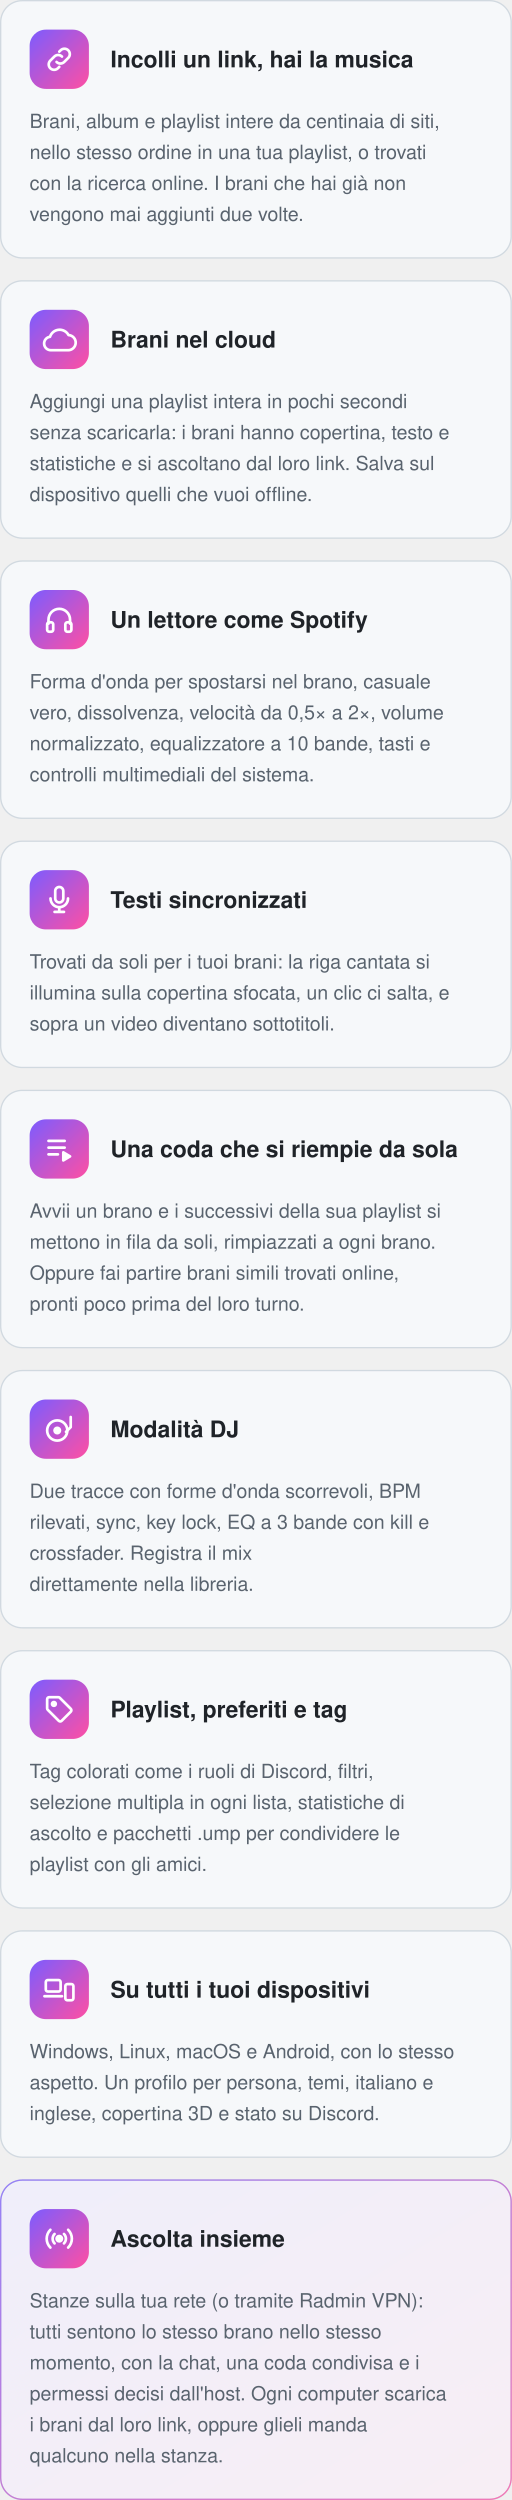
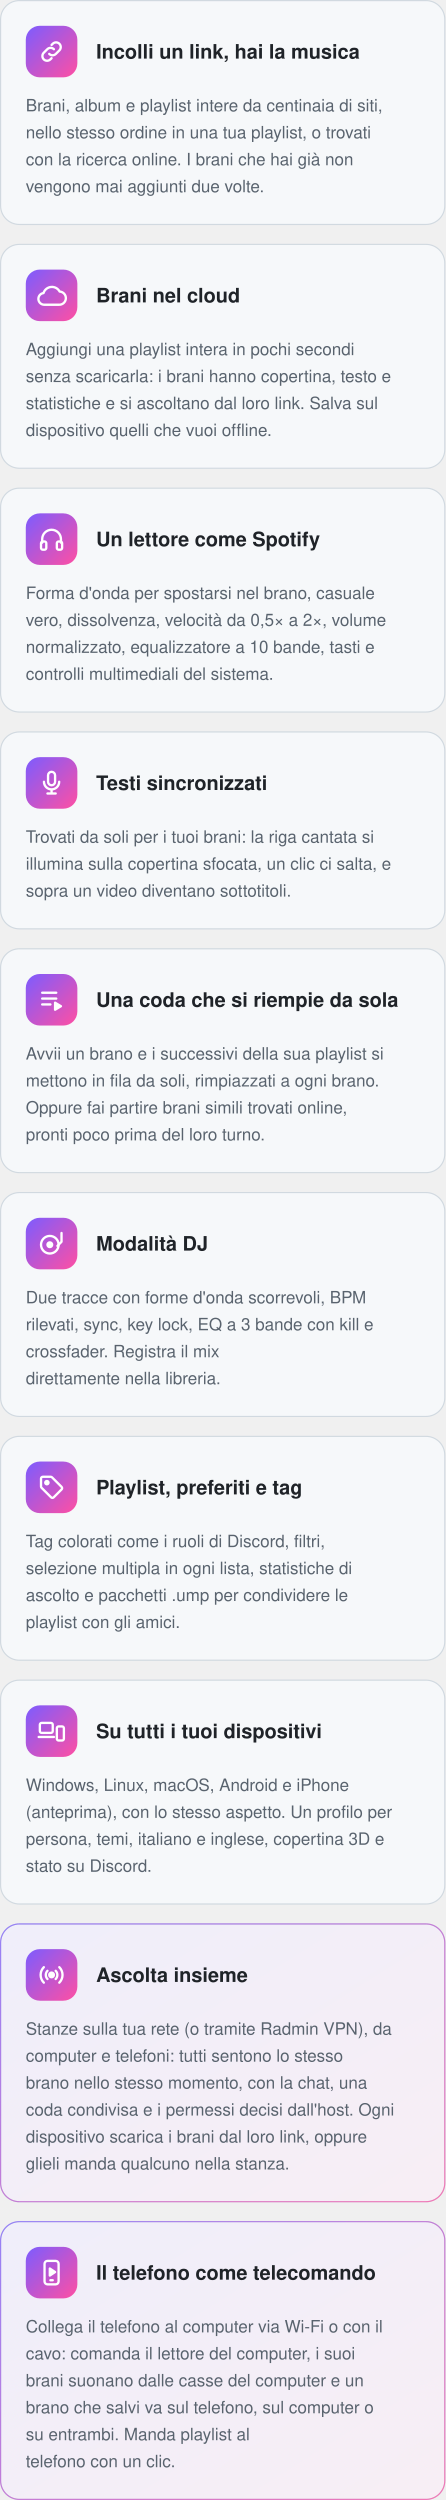
- <svg xmlns="http://www.w3.org/2000/svg" width="380" height="1856" viewBox="0 0 380 1856" role="img" aria-label="Incolli un link, hai la musica · Brani nel cloud · Un lettore come Spotify · Testi sincronizzati · Una coda che si riempie da sola · Modalità DJ · Playlist, preferiti e tag · Su tutti i tuoi dispositivi · Ascolta insieme">
+ <svg xmlns="http://www.w3.org/2000/svg" width="380" height="2133" viewBox="0 0 380 2133" role="img" aria-label="Incolli un link, hai la musica · Brani nel cloud · Un lettore come Spotify · Testi sincronizzati · Una coda che si riempie da sola · Modalità DJ · Playlist, preferiti e tag · Su tutti i tuoi dispositivi · Ascolta insieme · Il telefono come telecomando">
  <defs>
    <linearGradient id="accent" x1="0" y1="0" x2="1" y2="1">
      <stop offset="0" stop-color="#7C5CFF" />
      <stop offset="1" stop-color="#FF4FA3" />
    </linearGradient>
  </defs>
  <style>
    .title { font: 600 17px 'Segoe UI', -apple-system, BlinkMacSystemFont, 'Helvetica Neue', Helvetica, Arial, sans-serif; fill: #1f2328; }
    .body { font: 400 14.5px 'Segoe UI', -apple-system, BlinkMacSystemFont, 'Helvetica Neue', Helvetica, Arial, sans-serif; fill: #59636e; }
  </style>
  <g transform="translate(0 0)">
    <rect x="0.5" y="0.5" width="379" height="191" rx="16" fill="#f6f8fa" stroke="#d1d9e0" />
    <rect x="22" y="22" width="44" height="44" rx="12" fill="url(#accent)" />
    <g transform="translate(32 32)" fill="none" stroke="#fff" stroke-width="2" stroke-linecap="round" stroke-linejoin="round">
      <path d="M10 14a4 4 0 0 0 5.66 0l3-3a4 4 0 0 0-5.66-5.66l-1 1" />
      <path d="M14 10a4 4 0 0 0-5.66 0l-3 3a4 4 0 0 0 5.66 5.66l1-1" />
    </g>
    <text class="title" x="82" y="50">Incolli un link, hai la musica</text>
    <text class="body" x="22" y="95">
      <tspan x="22" dy="0">Brani, album e playlist intere da centinaia di siti,</tspan>
      <tspan x="22" dy="23">nello stesso ordine in una tua playlist, o trovati</tspan>
      <tspan x="22" dy="23">con la ricerca online. I brani che hai già non</tspan>
      <tspan x="22" dy="23">vengono mai aggiunti due volte.</tspan>
    </text>
  </g>
  <g transform="translate(0 208)">
    <rect x="0.5" y="0.5" width="379" height="191" rx="16" fill="#f6f8fa" stroke="#d1d9e0" />
    <rect x="22" y="22" width="44" height="44" rx="12" fill="url(#accent)" />
    <g transform="translate(32 32)" fill="none" stroke="#fff" stroke-width="2" stroke-linecap="round" stroke-linejoin="round">
      <path d="M5.75 20a5 5 0 0 1-.63-9.96A7.5 7.5 0 0 1 18.88 8.75a5.63 5.63 0 0 1-.63 11.25z" />
    </g>
    <text class="title" x="82" y="50">Brani nel cloud</text>
    <text class="body" x="22" y="95">
      <tspan x="22" dy="0">Aggiungi una playlist intera in pochi secondi</tspan>
      <tspan x="22" dy="23">senza scaricarla: i brani hanno copertina, testo e</tspan>
      <tspan x="22" dy="23">statistiche e si ascoltano dal loro link. Salva sul</tspan>
      <tspan x="22" dy="23">dispositivo quelli che vuoi offline.</tspan>
    </text>
  </g>
  <g transform="translate(0 416)">
    <rect x="0.5" y="0.5" width="379" height="191" rx="16" fill="#f6f8fa" stroke="#d1d9e0" />
    <rect x="22" y="22" width="44" height="44" rx="12" fill="url(#accent)" />
    <g transform="translate(32 32)" fill="none" stroke="#fff" stroke-width="2" stroke-linecap="round" stroke-linejoin="round">
      <path d="M4 15v-3a8 8 0 0 1 16 0v3" />
      <rect x="3" y="14" width="4.5" height="7" rx="1.5" />
      <rect x="16.5" y="14" width="4.5" height="7" rx="1.5" />
    </g>
    <text class="title" x="82" y="50">Un lettore come Spotify</text>
    <text class="body" x="22" y="95">
      <tspan x="22" dy="0">Forma d'onda per spostarsi nel brano, casuale</tspan>
      <tspan x="22" dy="23">vero, dissolvenza, velocità da 0,5× a 2×, volume</tspan>
      <tspan x="22" dy="23">normalizzato, equalizzatore a 10 bande, tasti e</tspan>
      <tspan x="22" dy="23">controlli multimediali del sistema.</tspan>
    </text>
  </g>
  <g transform="translate(0 624)">
    <rect x="0.5" y="0.5" width="379" height="168" rx="16" fill="#f6f8fa" stroke="#d1d9e0" />
    <rect x="22" y="22" width="44" height="44" rx="12" fill="url(#accent)" />
    <g transform="translate(32 32)" fill="none" stroke="#fff" stroke-width="2" stroke-linecap="round" stroke-linejoin="round">
      <rect x="9" y="2.5" width="6" height="11.5" rx="3" />
      <path d="M5.5 11a6.5 6.5 0 0 0 13 0M12 17.5V21M8.5 21h7" />
    </g>
    <text class="title" x="82" y="50">Testi sincronizzati</text>
    <text class="body" x="22" y="95">
      <tspan x="22" dy="0">Trovati da soli per i tuoi brani: la riga cantata si</tspan>
      <tspan x="22" dy="23">illumina sulla copertina sfocata, un clic ci salta, e</tspan>
      <tspan x="22" dy="23">sopra un video diventano sottotitoli.</tspan>
    </text>
  </g>
  <g transform="translate(0 809)">
    <rect x="0.5" y="0.5" width="379" height="191" rx="16" fill="#f6f8fa" stroke="#d1d9e0" />
    <rect x="22" y="22" width="44" height="44" rx="12" fill="url(#accent)" />
    <g transform="translate(32 32)" fill="none" stroke="#fff" stroke-width="2" stroke-linecap="round" stroke-linejoin="round">
      <path d="M4 6h12M4 11h12M4 16h7" />
      <path d="M15 14.5v6l5-3z" fill="#fff" />
    </g>
    <text class="title" x="82" y="50">Una coda che si riempie da sola</text>
    <text class="body" x="22" y="95">
      <tspan x="22" dy="0">Avvii un brano e i successivi della sua playlist si</tspan>
      <tspan x="22" dy="23">mettono in fila da soli, rimpiazzati a ogni brano.</tspan>
      <tspan x="22" dy="23">Oppure fai partire brani simili trovati online,</tspan>
      <tspan x="22" dy="23">pronti poco prima del loro turno.</tspan>
    </text>
  </g>
  <g transform="translate(0 1017)">
    <rect x="0.5" y="0.5" width="379" height="191" rx="16" fill="#f6f8fa" stroke="#d1d9e0" />
    <rect x="22" y="22" width="44" height="44" rx="12" fill="url(#accent)" />
    <g transform="translate(32 32)" fill="none" stroke="#fff" stroke-width="2" stroke-linecap="round" stroke-linejoin="round">
      <circle cx="10.5" cy="13" r="7.5" />
      <circle cx="10.5" cy="13" r="2" fill="#fff" />
      <path d="M20.5 3v7.5l-3.5 3.5" />
    </g>
    <text class="title" x="82" y="50">Modalità DJ</text>
    <text class="body" x="22" y="95">
      <tspan x="22" dy="0">Due tracce con forme d'onda scorrevoli, BPM</tspan>
      <tspan x="22" dy="23">rilevati, sync, key lock, EQ a 3 bande con kill e</tspan>
      <tspan x="22" dy="23">crossfader. Registra il mix</tspan>
      <tspan x="22" dy="23">direttamente nella libreria.</tspan>
    </text>
  </g>
  <g transform="translate(0 1225)">
    <rect x="0.5" y="0.5" width="379" height="191" rx="16" fill="#f6f8fa" stroke="#d1d9e0" />
    <rect x="22" y="22" width="44" height="44" rx="12" fill="url(#accent)" />
    <g transform="translate(32 32)" fill="none" stroke="#fff" stroke-width="2" stroke-linecap="round" stroke-linejoin="round">
      <path d="M3 4.5v6.8a1.5 1.5 0 0 0 .44 1.06l8.2 8.2a1.5 1.5 0 0 0 2.12 0l6.8-6.8a1.5 1.5 0 0 0 0-2.12l-8.2-8.2A1.5 1.5 0 0 0 11.3 3H4.5A1.5 1.5 0 0 0 3 4.5z" />
      <circle cx="8" cy="8" r="1.4" fill="#fff" />
    </g>
    <text class="title" x="82" y="50">Playlist, preferiti e tag</text>
    <text class="body" x="22" y="95">
      <tspan x="22" dy="0">Tag colorati come i ruoli di Discord, filtri,</tspan>
      <tspan x="22" dy="23">selezione multipla in ogni lista, statistiche di</tspan>
      <tspan x="22" dy="23">ascolto e pacchetti .ump per condividere le</tspan>
      <tspan x="22" dy="23">playlist con gli amici.</tspan>
    </text>
  </g>
  <g transform="translate(0 1433)">
-     <rect x="0.5" y="0.5" width="379" height="168" rx="16" fill="#f6f8fa" stroke="#d1d9e0" />
+     <rect x="0.5" y="0.5" width="379" height="191" rx="16" fill="#f6f8fa" stroke="#d1d9e0" />
    <rect x="22" y="22" width="44" height="44" rx="12" fill="url(#accent)" />
    <g transform="translate(32 32)" fill="none" stroke="#fff" stroke-width="2" stroke-linecap="round" stroke-linejoin="round">
      <rect x="2" y="5" width="11" height="8.5" rx="1.5" />
      <path d="M1 17h13" />
      <rect x="16.5" y="8" width="6" height="12" rx="1.5" />
    </g>
    <text class="title" x="82" y="50">Su tutti i tuoi dispositivi</text>
    <text class="body" x="22" y="95">
-       <tspan x="22" dy="0">Windows, Linux, macOS e Android, con lo stesso</tspan>
-       <tspan x="22" dy="23">aspetto. Un profilo per persona, temi, italiano e</tspan>
-       <tspan x="22" dy="23">inglese, copertina 3D e stato su Discord.</tspan>
+       <tspan x="22" dy="0">Windows, Linux, macOS, Android e iPhone</tspan>
+       <tspan x="22" dy="23">(anteprima), con lo stesso aspetto. Un profilo per</tspan>
+       <tspan x="22" dy="23">persona, temi, italiano e inglese, copertina 3D e</tspan>
+       <tspan x="22" dy="23">stato su Discord.</tspan>
    </text>
  </g>
-   <g transform="translate(0 1618)">
+   <g transform="translate(0 1641)">
    <rect x="0.5" y="0.5" width="379" height="237" rx="16" fill="#f6f8fa" stroke="#d1d9e0" />
    <rect x="0.5" y="0.5" width="379" height="237" rx="16" fill="url(#accent)" fill-opacity="0.06" stroke="url(#accent)" stroke-opacity="0.7" />
    <rect x="22" y="22" width="44" height="44" rx="12" fill="url(#accent)" />
    <g transform="translate(32 32)" fill="none" stroke="#fff" stroke-width="2" stroke-linecap="round" stroke-linejoin="round">
      <circle cx="12" cy="12" r="2" fill="#fff" />
      <path d="M8.5 8.5a5 5 0 0 0 0 7M15.5 8.5a5 5 0 0 1 0 7M5.4 5.4a9.3 9.3 0 0 0 0 13.2M18.6 5.4a9.3 9.3 0 0 1 0 13.2" />
    </g>
    <text class="title" x="82" y="50">Ascolta insieme</text>
    <text class="body" x="22" y="95">
-       <tspan x="22" dy="0">Stanze sulla tua rete (o tramite Radmin VPN):</tspan>
-       <tspan x="22" dy="23">tutti sentono lo stesso brano nello stesso</tspan>
-       <tspan x="22" dy="23">momento, con la chat, una coda condivisa e i</tspan>
-       <tspan x="22" dy="23">permessi decisi dall'host. Ogni computer scarica</tspan>
-       <tspan x="22" dy="23">i brani dal loro link, oppure glieli manda</tspan>
-       <tspan x="22" dy="23">qualcuno nella stanza.</tspan>
+       <tspan x="22" dy="0">Stanze sulla tua rete (o tramite Radmin VPN), da</tspan>
+       <tspan x="22" dy="23">computer e telefoni: tutti sentono lo stesso</tspan>
+       <tspan x="22" dy="23">brano nello stesso momento, con la chat, una</tspan>
+       <tspan x="22" dy="23">coda condivisa e i permessi decisi dall'host. Ogni</tspan>
+       <tspan x="22" dy="23">dispositivo scarica i brani dal loro link, oppure</tspan>
+       <tspan x="22" dy="23">glieli manda qualcuno nella stanza.</tspan>
+     </text>
+   </g>
+   <g transform="translate(0 1895)">
+     <rect x="0.5" y="0.5" width="379" height="237" rx="16" fill="#f6f8fa" stroke="#d1d9e0" />
+     <rect x="0.5" y="0.5" width="379" height="237" rx="16" fill="url(#accent)" fill-opacity="0.06" stroke="url(#accent)" stroke-opacity="0.7" />
+     <rect x="22" y="22" width="44" height="44" rx="12" fill="url(#accent)" />
+     <g transform="translate(32 32)" fill="none" stroke="#fff" stroke-width="2" stroke-linecap="round" stroke-linejoin="round">
+       <rect x="6" y="2" width="12" height="20" rx="2.5" />
+       <path d="M10.5 8.5v6l4.5-3z" fill="#fff" />
+       <path d="M11 18.5h2" />
+     </g>
+     <text class="title" x="82" y="50">Il telefono come telecomando</text>
+     <text class="body" x="22" y="95">
+       <tspan x="22" dy="0">Collega il telefono al computer via Wi-Fi o con il</tspan>
+       <tspan x="22" dy="23">cavo: comanda il lettore del computer, i suoi</tspan>
+       <tspan x="22" dy="23">brani suonano dalle casse del computer e un</tspan>
+       <tspan x="22" dy="23">brano che salvi va sul telefono, sul computer o</tspan>
+       <tspan x="22" dy="23">su entrambi. Manda playlist al</tspan>
+       <tspan x="22" dy="23">telefono con un clic.</tspan>
    </text>
  </g>
</svg>
